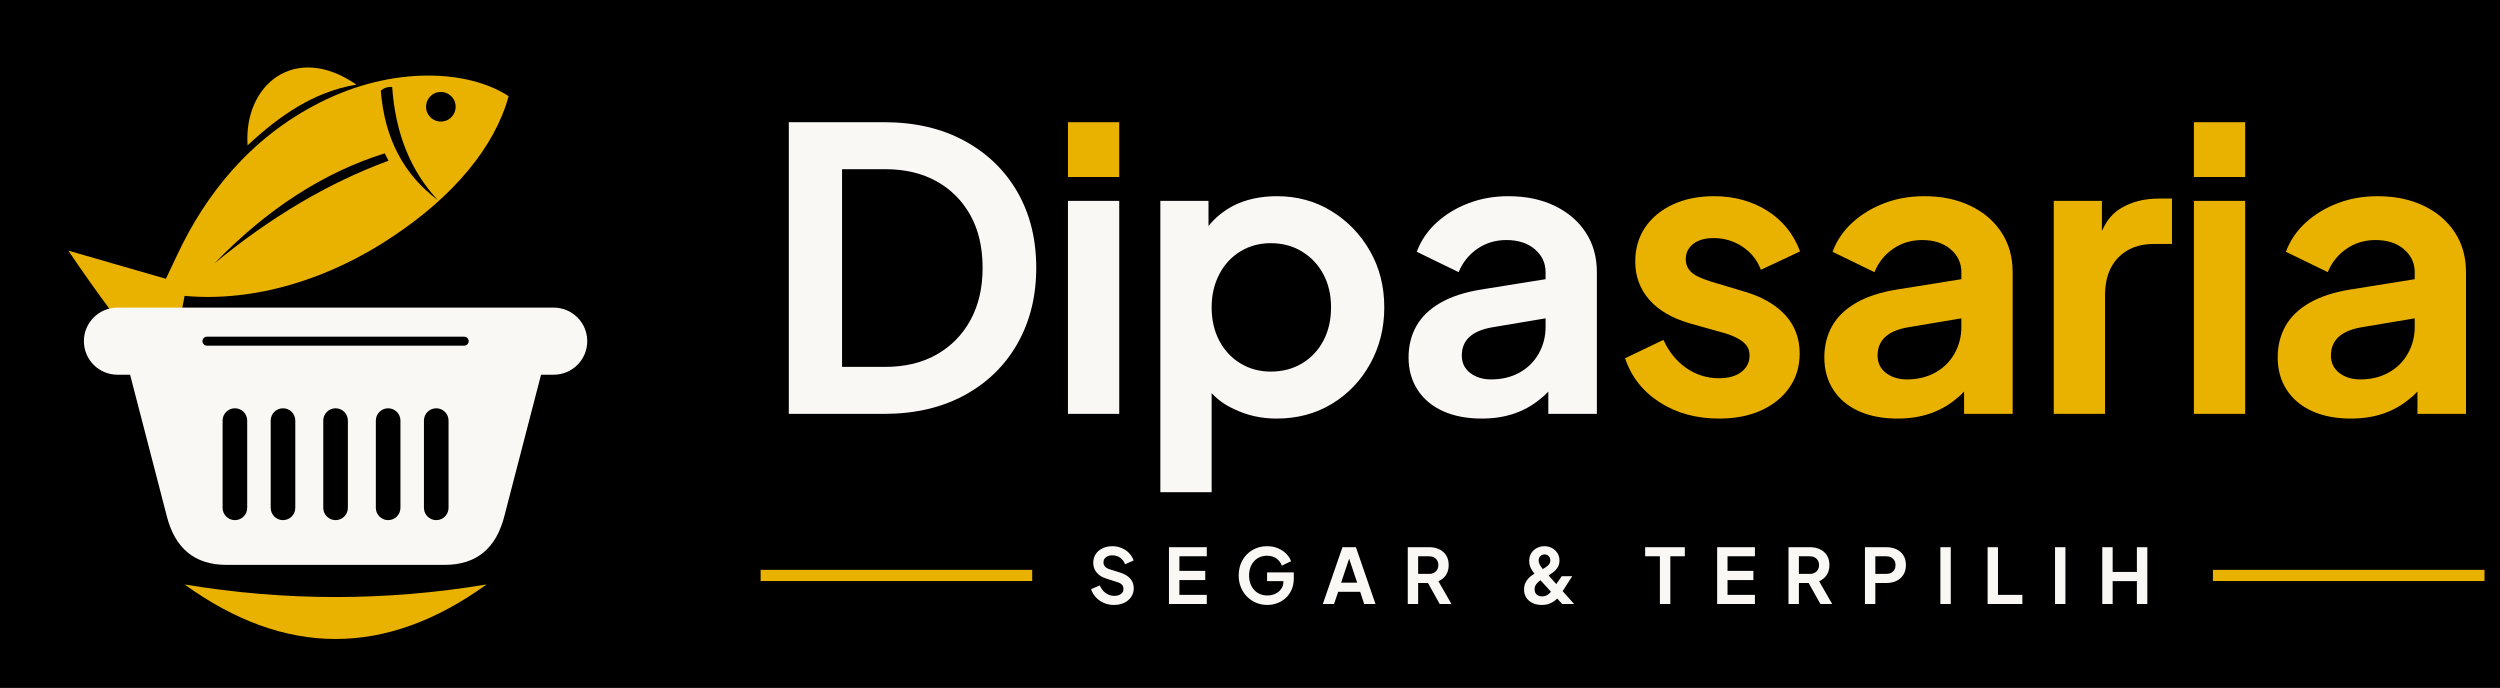
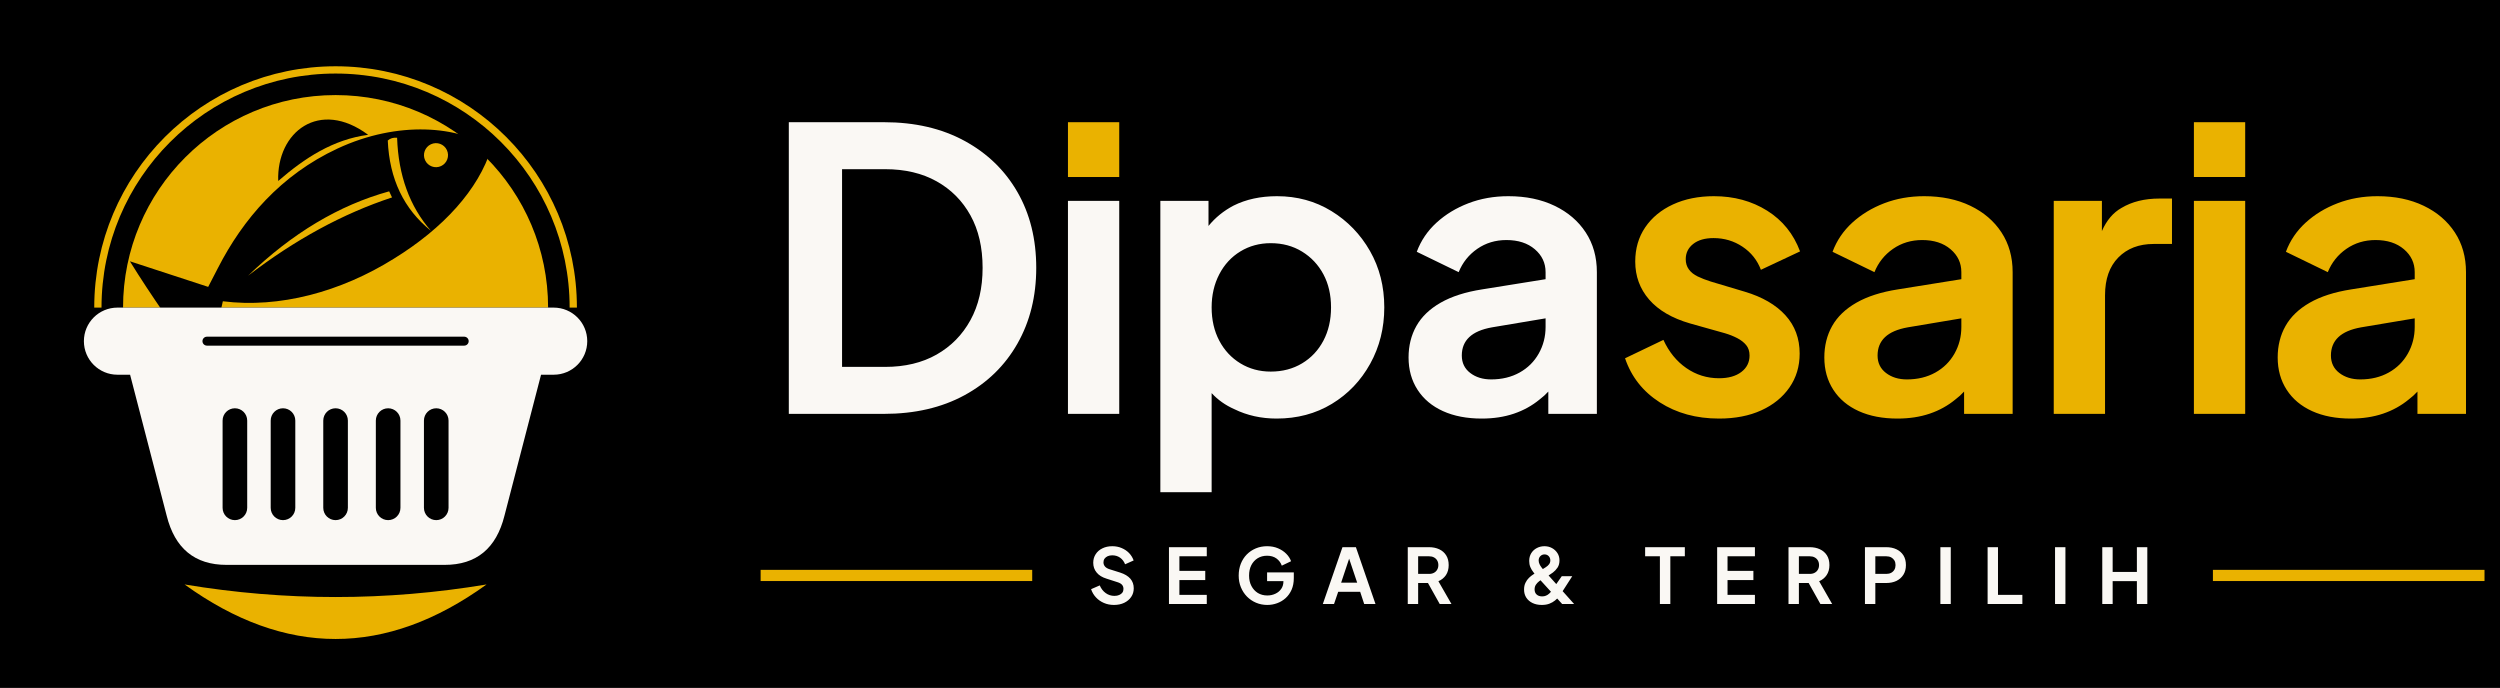
<svg xmlns="http://www.w3.org/2000/svg" viewBox="0 0 447 123" width="447" height="123">
  <rect width="447" height="123" fill="#000000" />
-   <g transform="translate(56 35) rotate(-27) scale(1.06)" fill="#EAB200">
-     <path fill-rule="evenodd" d="M37 0C33 -7 22 -13.5 8 -13.5C-5 -13.5 -16 -8.5 -25 -1.5L-28.5 1.2L-41 -10.5C-40 -2 -38.5 6 -36.5 17.5L-27 5.2C-17 11.5 -4 13.8 9 12.2C21 10.8 31 6.6 37 0ZM18.2 -10.6Q13.6 0.5 18.4 10.2Q15.6 0.5 20.2 -10.3Q19.2 -10.9 18.2 -10.6ZM14 -0.9Q-2 -3.6 -20 2.6Q-2 -1.4 14 0.5Z" />
+   <path fill="#EAB200" d="M22 55A38 38 0 0 1 98 55Z" />
+   <path fill="none" stroke="#EAB200" stroke-width="1.3" d="M17.5 55A42.5 42.5 0 0 1 102.5 55" />
+   <g transform="translate(59 40) rotate(-25) scale(0.86)" fill="#000000">
+     <path fill-rule="evenodd" d="M37 0C33 -7 22 -13.5 8 -13.5C-5 -13.5 -16 -8.5 -25 -1.5L-28.5 1.2L-41 -10.5C-40 -2 -38.5 6 -36.5 17.5L-27 5.2C-17 11.5 -4 13.8 9 12.2C21 10.8 31 6.6 37 0ZM18.2 -10.6Q13.6 0.5 18.4 10.2Q15.6 0.5 20.2 -10.3Q19.2 -10.9 18.2 -10.6ZM14 -0.9Q-2 -3.6 -20 2.6Q-2 -1.4 14 0.5ZM28.5 -3.6A2.5 2.5 0 1 0 23.5 -3.6A2.5 2.5 0 1 0 28.5 -3.6Z" />
    <path d="M-6 -12.6C-2 -22 9 -24.5 15 -13.4C8 -15.6 1 -14.6 -6 -12.6Z" />
-     <circle cx="26" cy="-3.6" r="2.5" fill="#000000" />
  </g>
  <path fill-rule="evenodd" fill="#FAF8F4" d="M21 55H99A6 6 0 0 1 99 67H96.74L90.2 92.2Q88 101 79.5 101H40.5Q32 101 29.8 92.2L23.26 67H21A6 6 0 0 1 21 55ZM42 73A2.2 2.2 0 0 1 44.2 75.2V90.8A2.2 2.2 0 0 1 39.8 90.8V75.2A2.2 2.2 0 0 1 42 73ZM50.6 73A2.2 2.2 0 0 1 52.8 75.2V90.8A2.2 2.2 0 0 1 48.4 90.8V75.2A2.2 2.2 0 0 1 50.6 73ZM60 73A2.2 2.2 0 0 1 62.2 75.2V90.8A2.2 2.2 0 0 1 57.8 90.8V75.2A2.2 2.2 0 0 1 60 73ZM69.4 73A2.2 2.2 0 0 1 71.6 75.2V90.8A2.2 2.2 0 0 1 67.2 90.8V75.2A2.2 2.2 0 0 1 69.4 73ZM78 73A2.2 2.2 0 0 1 80.2 75.2V90.8A2.2 2.2 0 0 1 75.8 90.8V75.2A2.2 2.2 0 0 1 78 73ZM37 60.2H83A0.8 0.8 0 0 1 83 61.8H37A0.8 0.8 0 0 1 37 60.2Z" />
  <path fill="#EAB200" d="M33 104.5Q60 124 87 104.5Q60 109 33 104.5Z" />
  <g transform="translate(136 74) scale(0.7)">
    <path fill="#FAF8F4" d="M31.50 0L7.20 0L7.20-74.50L31.50-74.50Q43.30-74.50 52.05-69.75Q60.80-65 65.60-56.65Q70.40-48.30 70.40-37.30L70.40-37.30Q70.40-26.40 65.60-17.95Q60.80-9.50 52.05-4.75Q43.30 0 31.50 0L31.50 0ZM20.80-62.50L20.80-12L31.80-12Q39.40-12 44.95-15.15Q50.50-18.30 53.60-23.95Q56.70-29.60 56.70-37.30L56.70-37.30Q56.70-45.10 53.60-50.70Q50.50-56.30 44.95-59.40Q39.40-62.50 31.80-62.50L31.80-62.50L20.80-62.50ZM91.60 0L78.50 0L78.50-54.40L91.60-54.40L91.60 0ZM115.20 20L102.10 20L102.10-54.40L114.40-54.40L114.40-48Q117-51.20 120.80-53.20L120.80-53.20Q125.60-55.60 131.90-55.60L131.90-55.60Q139.60-55.60 145.80-51.80Q152-48 155.65-41.60Q159.30-35.20 159.30-27.20L159.30-27.20Q159.30-19.30 155.70-12.80Q152.10-6.30 145.90-2.55Q139.70 1.20 131.80 1.20L131.80 1.20Q125.90 1.20 121-1.20L121-1.20Q117.60-2.70 115.20-5.30L115.20-5.30L115.20 20ZM130.30-10.80L130.30-10.80Q134.80-10.80 138.30-12.90Q141.80-15 143.75-18.70Q145.70-22.40 145.70-27.20Q145.70-32 143.75-35.65Q141.80-39.30 138.30-41.45Q134.80-43.60 130.30-43.60L130.30-43.60Q126-43.60 122.55-41.50Q119.10-39.40 117.15-35.65Q115.20-31.90 115.20-27.20L115.20-27.20Q115.20-22.40 117.15-18.70Q119.10-15 122.55-12.90Q126-10.80 130.30-10.80ZM184.20 1.20L184.20 1.20Q178.50 1.20 174.30-0.70Q170.10-2.60 167.80-6.15Q165.50-9.70 165.50-14.40L165.50-14.40Q165.50-18.90 167.50-22.45Q169.50-26 173.70-28.40Q177.90-30.80 184.30-31.80L184.30-31.80L200.50-34.40L200.50-36.20Q200.50-39.70 197.75-42.05Q195.00-44.40 190.50-44.40L190.50-44.40Q186.30-44.40 183.05-42.15Q179.80-39.90 178.30-36.20L178.30-36.20L167.60-41.40Q169.20-45.70 172.65-48.85Q176.10-52 180.80-53.80Q185.50-55.60 191.00-55.60L191.00-55.60Q197.70-55.60 202.80-53.15Q207.90-50.70 210.75-46.35Q213.60-42 213.60-36.20L213.60-36.20L213.60 0L201.20 0L201.20-5.70Q200.20-4.60 199.00-3.70L199.00-3.70Q196.10-1.30 192.40-0.05Q188.70 1.20 184.20 1.20ZM200.50-22.20L200.50-24.40L186.80-22.10Q182.90-21.40 181.00-19.60Q179.10-17.80 179.10-14.90L179.10-14.90Q179.10-12.10 181.25-10.45Q183.40-8.80 186.60-8.80L186.60-8.80Q190.70-8.80 193.85-10.55Q197.00-12.30 198.75-15.40Q200.50-18.50 200.50-22.20L200.50-22.20Z" />
    <path fill="#EAB200" d="M91.60-60.50L78.50-60.50L78.50-74.50L91.60-74.50L91.60-60.50Z" />
    <path fill="#EAB200" d="M244.80 1.20L244.80 1.20Q236.10 1.20 229.65-2.95Q223.20-7.10 220.80-14.20L220.80-14.20L230.60-18.90Q232.70-14.30 236.45-11.70Q240.20-9.10 244.80-9.10L244.80-9.10Q248.40-9.10 250.50-10.70Q252.60-12.30 252.60-14.90L252.60-14.90Q252.60-16.50 251.75-17.55Q250.90-18.60 249.45-19.35Q248.00-20.10 246.30-20.60L246.30-20.60L237.40-23.10Q230.50-25.10 226.95-29.20Q223.40-33.30 223.40-38.90L223.40-38.90Q223.40-43.90 225.95-47.65Q228.50-51.40 233.05-53.50Q237.60-55.60 243.50-55.60L243.50-55.60Q251.20-55.60 257.10-51.90Q263-48.20 265.50-41.50L265.50-41.50L255.50-36.80Q254.10-40.50 250.80-42.70Q247.50-44.90 243.40-44.90L243.40-44.90Q240.10-44.90 238.20-43.40Q236.30-41.90 236.30-39.50L236.30-39.50Q236.30-38 237.10-36.90Q237.90-35.80 239.35-35.10Q240.80-34.40 242.70-33.80L242.70-33.80L251.40-31.20Q258.10-29.20 261.75-25.20Q265.40-21.20 265.40-15.40L265.40-15.40Q265.40-10.50 262.80-6.75Q260.20-3 255.60-0.90Q251.00 1.20 244.80 1.20ZM290.40 1.20L290.40 1.20Q284.70 1.20 280.50-0.70Q276.30-2.60 274-6.15Q271.70-9.70 271.70-14.40L271.70-14.40Q271.70-18.90 273.70-22.45Q275.70-26 279.90-28.40Q284.10-30.80 290.50-31.80L290.50-31.80L306.70-34.40L306.70-36.20Q306.70-39.70 303.95-42.05Q301.20-44.40 296.70-44.40L296.70-44.40Q292.50-44.40 289.25-42.15Q286-39.90 284.50-36.20L284.50-36.20L273.80-41.40Q275.40-45.70 278.85-48.85Q282.30-52 287-53.80Q291.70-55.60 297.20-55.60L297.20-55.60Q303.90-55.60 309-53.15Q314.10-50.70 316.95-46.35Q319.80-42 319.80-36.20L319.80-36.20L319.80 0L307.40 0L307.40-5.70Q306.40-4.60 305.20-3.70L305.20-3.70Q302.30-1.30 298.60-0.05Q294.90 1.20 290.40 1.20ZM306.70-22.20L306.70-24.40L293-22.10Q289.10-21.40 287.20-19.60Q285.30-17.80 285.30-14.90L285.30-14.90Q285.30-12.10 287.45-10.45Q289.60-8.80 292.80-8.80L292.80-8.80Q296.90-8.80 300.05-10.55Q303.20-12.30 304.95-15.40Q306.70-18.50 306.70-22.20L306.70-22.20ZM343.40 0L330.30 0L330.30-54.40L342.60-54.40L342.60-46.70Q344.40-50.80 347.60-52.60L347.60-52.60Q351.60-55 357.30-55L357.30-55L360.50-55L360.50-43.40L355.80-43.40Q350.20-43.40 346.80-39.95Q343.40-36.50 343.40-30.30L343.40-30.30L343.40 0ZM379.20 0L366.10 0L366.10-54.40L379.20-54.40L379.20 0ZM379.20-60.50L366.10-60.50L366.10-74.50L379.20-74.50L379.20-60.50ZM406.20 1.20L406.20 1.20Q400.50 1.20 396.30-0.70Q392.10-2.60 389.80-6.15Q387.50-9.70 387.50-14.40L387.50-14.40Q387.50-18.90 389.50-22.45Q391.50-26 395.70-28.40Q399.90-30.80 406.30-31.80L406.30-31.80L422.50-34.40L422.50-36.20Q422.50-39.70 419.75-42.05Q417-44.40 412.50-44.40L412.50-44.40Q408.30-44.40 405.05-42.15Q401.80-39.90 400.30-36.20L400.30-36.20L389.60-41.40Q391.20-45.70 394.65-48.85Q398.10-52 402.80-53.80Q407.50-55.60 413-55.60L413-55.60Q419.70-55.60 424.80-53.15Q429.90-50.70 432.75-46.35Q435.60-42 435.60-36.20L435.60-36.20L435.60 0L423.20 0L423.20-5.70Q422.20-4.60 421-3.70L421-3.70Q418.10-1.30 414.40-0.05Q410.70 1.20 406.20 1.20ZM422.50-22.20L422.50-24.40L408.80-22.10Q404.90-21.40 403-19.60Q401.10-17.80 401.10-14.90L401.10-14.90Q401.10-12.10 403.25-10.45Q405.40-8.80 408.60-8.80L408.60-8.80Q412.70-8.80 415.85-10.55Q419-12.30 420.75-15.40Q422.50-18.50 422.50-22.20L422.50-22.20Z" />
  </g>
  <rect x="136" y="101.89" width="48.56" height="2" fill="#EAB200" />
  <rect x="395.67" y="101.89" width="48.56" height="2" fill="#EAB200" />
  <g transform="translate(194.56 108) scale(0.91)">
    <path fill="#FAF8F4" d="M5.07 0.18L5.07 0.18Q4.00 0.18 3.10-0.21Q2.19-0.60 1.54-1.30Q0.89-1.99 0.58-2.92L0.58-2.92L2.28-3.66Q2.69-2.70 3.45-2.15Q4.21-1.60 5.17-1.60L5.17-1.60Q5.71-1.60 6.11-1.78Q6.51-1.95 6.73-2.25Q6.94-2.55 6.94-2.97L6.94-2.97Q6.94-3.46 6.65-3.79Q6.36-4.11 5.77-4.29L5.77-4.29L3.63-4.98Q2.32-5.38 1.67-6.19Q1.00-7.00 1.00-8.10L1.00-8.10Q1.00-9.06 1.48-9.79Q1.95-10.53 2.80-10.94Q3.65-11.36 4.74-11.36L4.74-11.36Q5.75-11.36 6.58-11.00Q7.42-10.65 8.03-10.03Q8.64-9.40 8.94-8.56L8.94-8.56L7.26-7.81Q6.93-8.65 6.27-9.11Q5.61-9.57 4.74-9.57L4.74-9.57Q4.23-9.57 3.84-9.40Q3.45-9.22 3.23-8.92Q3.01-8.61 3.01-8.19L3.01-8.19Q3.01-7.72 3.31-7.37Q3.61-7.02 4.23-6.83L4.23-6.83L6.29-6.18Q7.62-5.75 8.29-4.98Q8.96-4.21 8.96-3.09L8.96-3.09Q8.96-2.13 8.46-1.40Q7.96-0.66 7.09-0.24Q6.22 0.18 5.07 0.18ZM23.31 0L15.88 0L15.88-11.17L23.31-11.17L23.31-9.38L17.93-9.38L17.93-6.51L23.01-6.51L23.01-4.71L17.93-4.71L17.93-1.80L23.31-1.80L23.31 0ZM35.20 0.18L35.20 0.18Q34.01 0.18 32.98-0.26Q31.97-0.69 31.20-1.47Q30.44-2.25 30.01-3.30Q29.58-4.35 29.58-5.59Q29.58-6.84 29.99-7.90Q30.41-8.96 31.16-9.73Q31.92-10.50 32.94-10.93Q33.96-11.36 35.16-11.36Q36.36-11.36 37.31-10.95Q38.27-10.54 38.92-9.88Q39.59-9.21 39.87-8.41L39.87-8.41L38.05-7.54Q37.74-8.41 36.99-8.96Q36.24-9.49 35.16-9.49L35.16-9.49Q34.11-9.49 33.31-9Q32.51-8.50 32.06-7.63Q31.62-6.76 31.62-5.59Q31.62-4.42 32.08-3.55Q32.54-2.67 33.34-2.17Q34.16-1.68 35.20-1.68L35.20-1.68Q36.06-1.68 36.78-2.02Q37.50-2.35 37.94-2.98Q38.37-3.60 38.37-4.46L38.37-4.46L38.37-4.50L35.16-4.50L35.16-6.22L40.41-6.22L40.41-5.10Q40.41-3.81 39.98-2.82Q39.54-1.83 38.80-1.16Q38.05-0.49 37.13-0.16Q36.20 0.18 35.20 0.18ZM48.31 0L46.11 0L49.97-11.17L52.61-11.17L56.46 0L54.24 0L53.45-2.40L49.13-2.40L48.31 0ZM51.28-8.91L49.71-4.20L52.86-4.20L51.28-8.91ZM64.84 0L62.80 0L62.80-11.17L66.96-11.17Q68.10-11.17 68.98-10.76Q69.86-10.35 70.35-9.56Q70.84-8.78 70.84-7.65L70.84-7.65Q70.84-6.50 70.30-5.68Q69.75-4.88 68.82-4.48L68.82-4.48L71.39 0L69.08 0L66.77-4.13L64.84-4.13L64.84 0ZM64.84-9.38L64.84-5.92L66.99-5.92Q67.55-5.92 67.95-6.14Q68.36-6.36 68.58-6.75Q68.81-7.14 68.81-7.65L68.81-7.65Q68.81-8.17 68.58-8.56Q68.36-8.94 67.95-9.16Q67.55-9.38 66.99-9.38L66.99-9.38L64.84-9.38ZM89.13 0.18L89.13 0.18Q88.09 0.18 87.31-0.20Q86.54-0.57 86.09-1.25Q85.65-1.93 85.65-2.85L85.65-2.85Q85.65-3.61 85.93-4.18Q86.20-4.74 86.61-5.14Q87.02-5.54 87.42-5.79L87.42-5.79Q87.57-5.89 87.70-5.97L87.70-5.97Q87.59-6.13 87.45-6.30L87.45-6.30Q87.11-6.73 86.88-7.27Q86.66-7.81 86.66-8.47L86.66-8.47Q86.66-9.34 87.07-10.00Q87.48-10.65 88.16-11.00Q88.84-11.36 89.66-11.36L89.66-11.36Q90.48-11.36 91.15-10.99Q91.81-10.63 92.21-10.00Q92.61-9.38 92.61-8.56L92.61-8.56Q92.61-7.74 92.23-7.16Q91.84-6.58 91.32-6.19L91.32-6.19Q90.87-5.85 90.47-5.61L90.47-5.61L91.98-3.92L93.06-5.47L95.12-5.47L93.23-2.53L95.49 0L93.14 0L92.16-1.08Q91.97-0.89 91.74-0.70L91.74-0.70Q91.28-0.32 90.64-0.07Q90 0.18 89.13 0.18ZM90.93-2.42L88.88-4.67Q88.74-4.58 88.61-4.47L88.61-4.47Q88.23-4.18 87.98-3.80Q87.72-3.42 87.72-2.88L87.72-2.88Q87.72-2.23 88.12-1.87Q88.52-1.50 89.20-1.50L89.20-1.50Q89.63-1.50 89.95-1.64Q90.29-1.78 90.54-2.01L90.54-2.01Q90.77-2.19 90.93-2.42L90.93-2.42ZM89.34-6.87L89.34-6.87Q89.66-7.05 89.94-7.25L89.94-7.25Q90.33-7.50 90.57-7.82Q90.81-8.14 90.81-8.58L90.81-8.58Q90.81-9.07 90.49-9.41Q90.17-9.75 89.67-9.75L89.67-9.75Q89.19-9.75 88.85-9.41Q88.52-9.07 88.52-8.56L88.52-8.56Q88.52-8.19 88.69-7.83Q88.86-7.47 89.10-7.17L89.10-7.17Q89.22-7.00 89.34-6.87ZM114.39 0L112.34 0L112.34-9.38L109.44-9.38L109.44-11.17L117.24-11.17L117.24-9.38L114.39-9.38L114.39 0ZM131.01 0L123.59 0L123.59-11.17L131.01-11.17L131.01-9.38L125.63-9.38L125.63-6.51L130.71-6.51L130.71-4.71L125.63-4.71L125.63-1.80L131.01-1.80L131.01 0ZM139.65 0L137.61 0L137.61-11.17L141.76-11.17Q142.91-11.17 143.78-10.76Q144.66-10.35 145.16-9.56Q145.65-8.78 145.65-7.65L145.65-7.65Q145.65-6.50 145.10-5.68Q144.56-4.88 143.63-4.48L143.63-4.48L146.19 0L143.88 0L141.57-4.13L139.65-4.13L139.65 0ZM139.65-9.38L139.65-5.92L141.79-5.92Q142.35-5.92 142.75-6.14Q143.16-6.36 143.38-6.75Q143.61-7.14 143.61-7.65L143.61-7.65Q143.61-8.17 143.38-8.56Q143.16-8.94 142.75-9.16Q142.35-9.38 141.79-9.38L141.79-9.38L139.65-9.38ZM154.67 0L152.63 0L152.63-11.17L156.80-11.17Q157.94-11.17 158.81-10.76Q159.69-10.35 160.19-9.56Q160.68-8.78 160.68-7.65L160.68-7.65Q160.68-6.54 160.18-5.75Q159.68-4.96 158.81-4.54Q157.94-4.13 156.80-4.13L156.80-4.13L154.67-4.13L154.67 0ZM154.67-9.38L154.67-5.92L156.83-5.92Q157.38-5.92 157.79-6.14Q158.19-6.36 158.42-6.75Q158.64-7.14 158.64-7.65L158.64-7.65Q158.64-8.17 158.42-8.56Q158.19-8.94 157.79-9.16Q157.38-9.38 156.83-9.38L156.83-9.38L154.67-9.38ZM169.49 0L167.45 0L167.45-11.17L169.49-11.17L169.49 0ZM183.56 0L176.73 0L176.73-11.17L178.77-11.17L178.77-1.80L183.56-1.80L183.56 0ZM192.02 0L189.98 0L189.98-11.17L192.02-11.17L192.02 0ZM201.30 0L199.26 0L199.26-11.17L201.30-11.17L201.30-6.30L206.06-6.30L206.06-11.17L208.11-11.17L208.11 0L206.06 0L206.06-4.50L201.30-4.50L201.30 0Z" />
  </g>
</svg>
